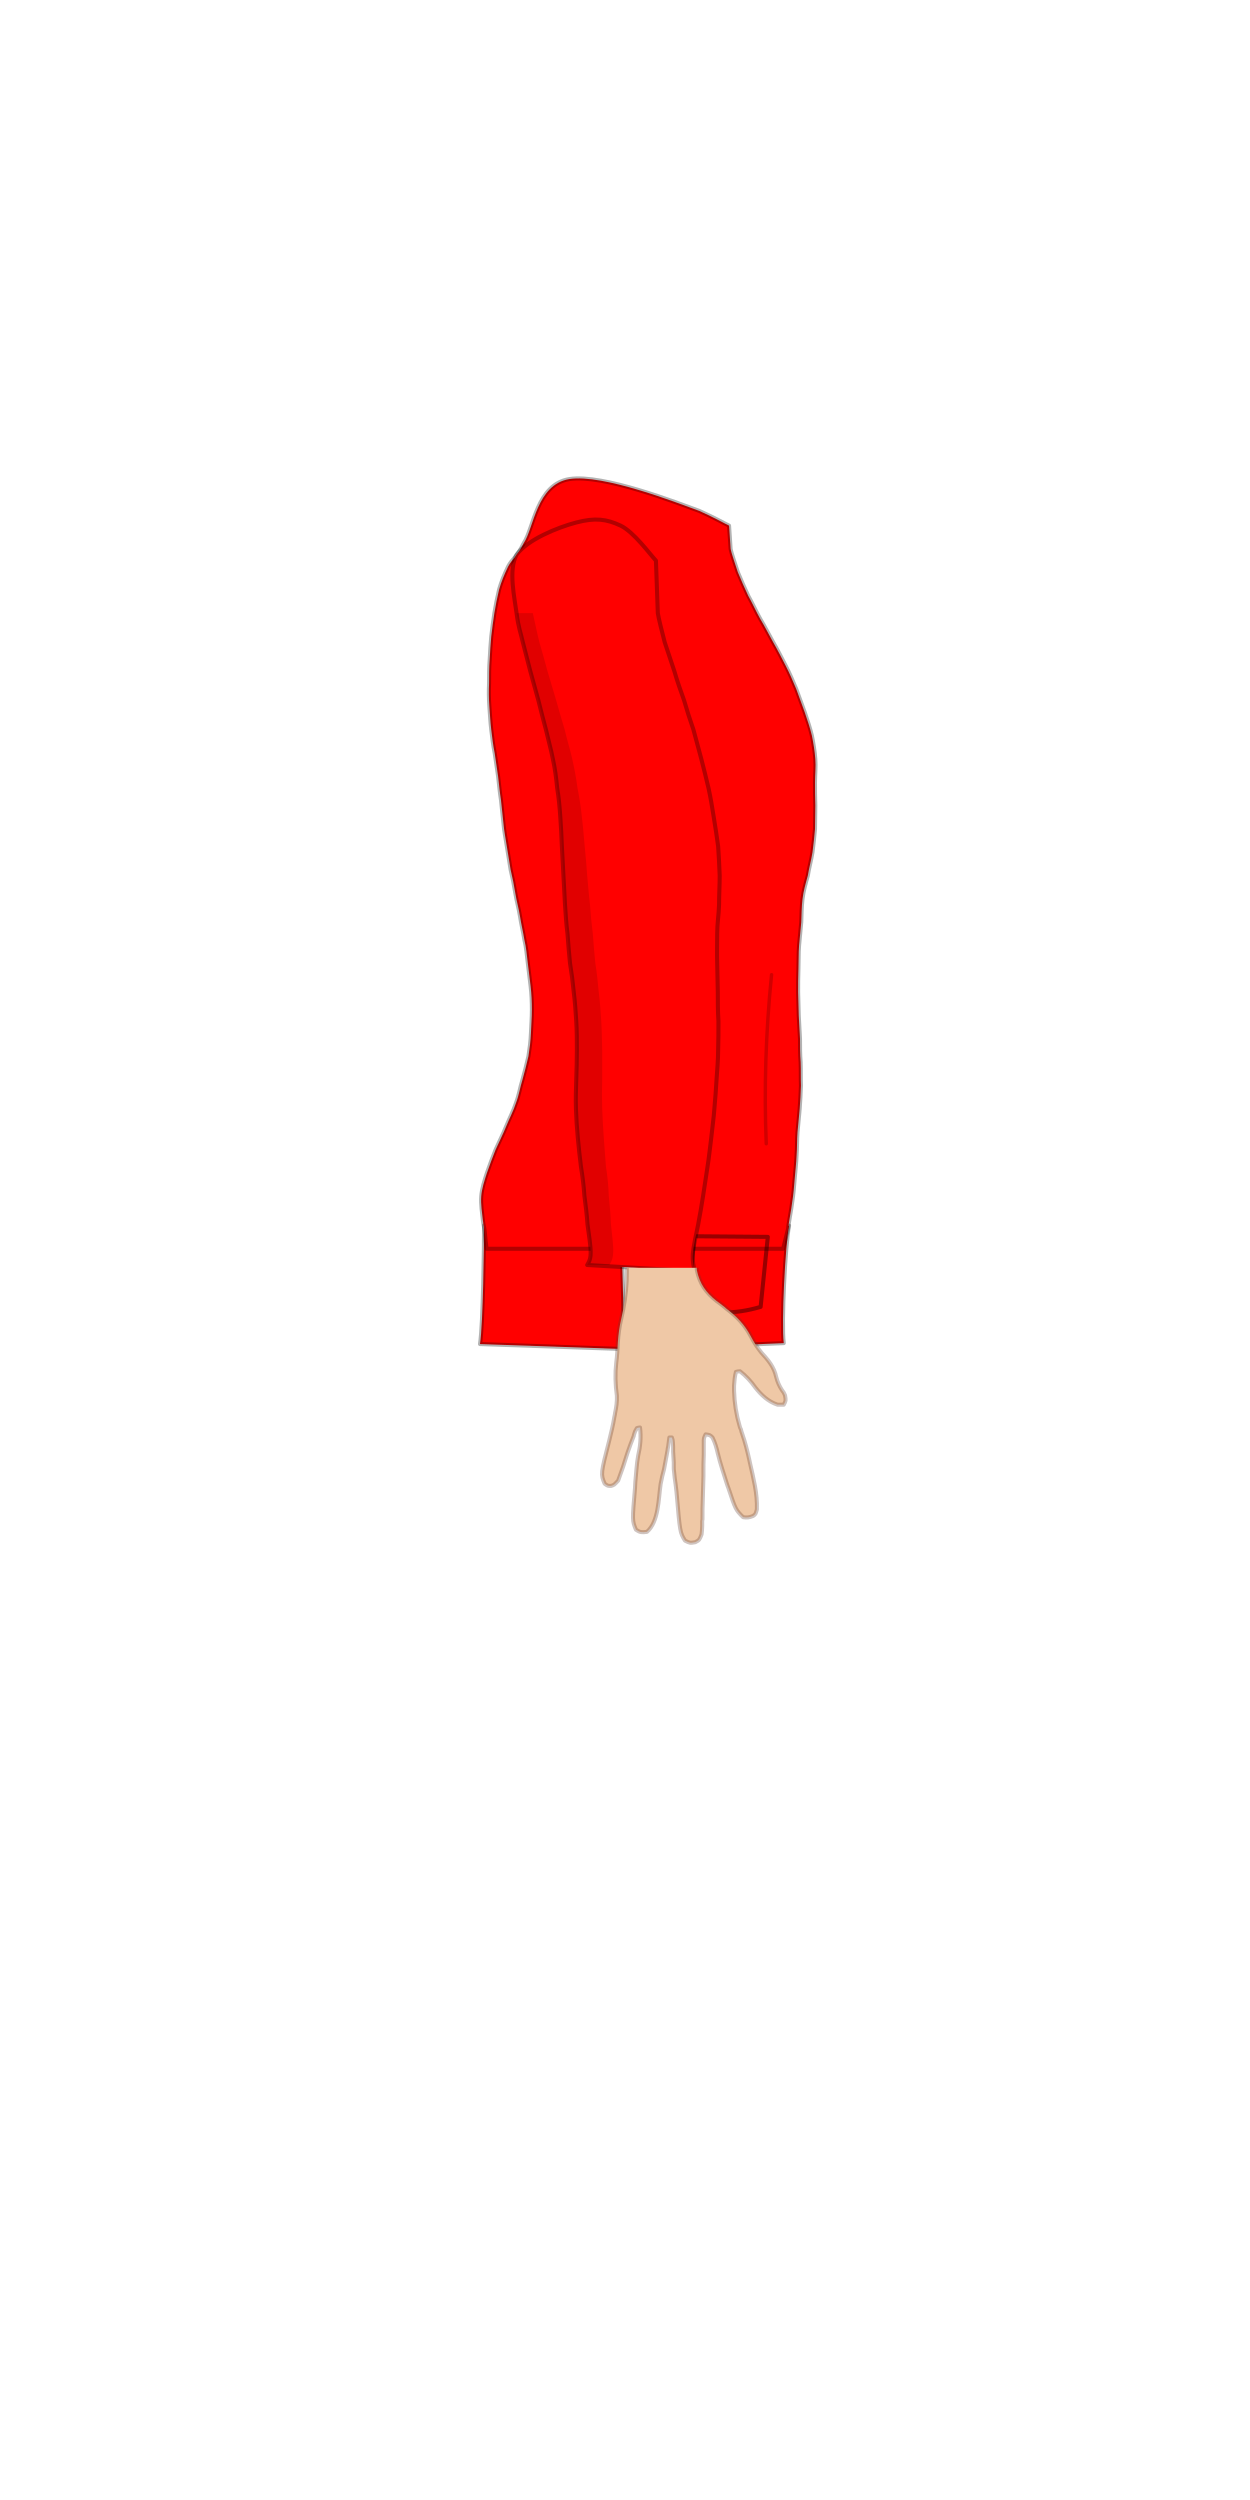
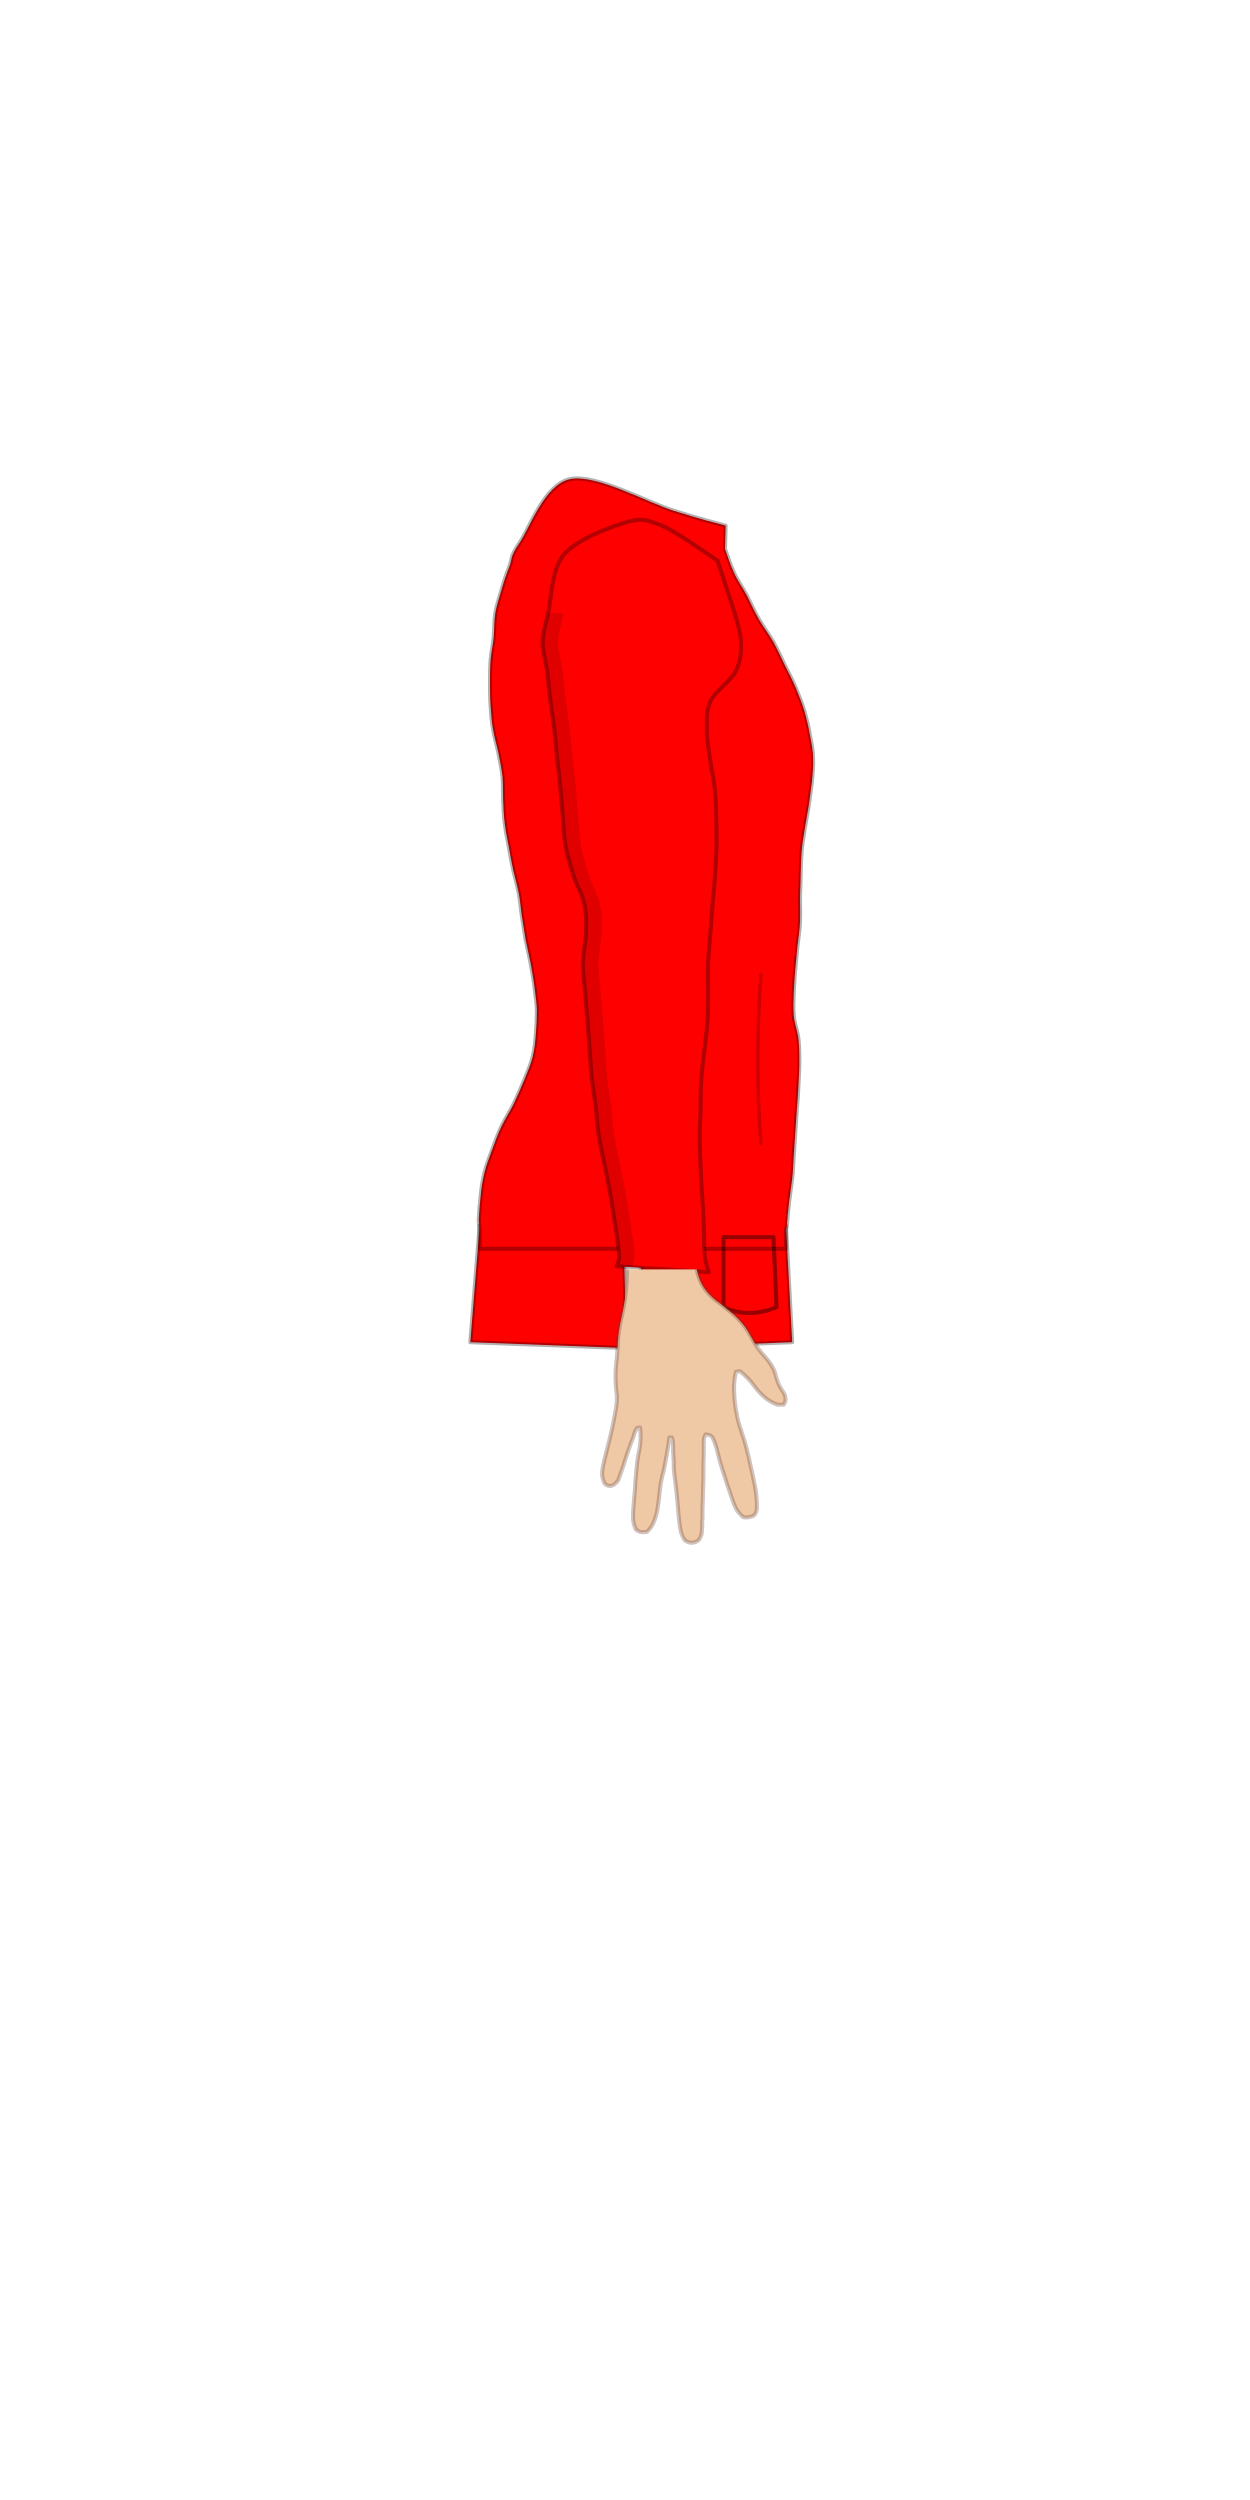
<svg xmlns="http://www.w3.org/2000/svg" viewBox="0 0 400 800">
  <g transform="matrix(-1 0 0 1 400 0)">
    <g id="ao_ba_ba_nam_trai_phai" stroke="#000" stroke-opacity="0.3" stroke-width="1.3" stroke-linejoin="round" stroke-linecap="round">
-       <path id="vat_sau_phai" d="M 201.2 393.7 C 201.0 399.9 200.3 425.1 200.3 431.7 L 246.4 430.1 C 245.4 423.5 245.1 398.4 245.1 392.1 Z" fill="#FF0000" />
-       <path id="vat_truoc_phai" d="M 147.5 392.2 C 148.7 398.4 150.0 423.3 149.2 429.8 L 194.7 431.7 C 194.4 425.1 192.7 399.9 192.2 393.7 Z" fill="#FF0000" />
-       <path id="than_ao_phai" d="M 166.7 168.2 C 168.4 167.4 170.7 166.0 176.2 163.5 C 183.1 161.0 207.0 151.6 217.8 153.3 C 228.3 155.0 229.2 169.1 232.4 173.8 C 234.7 178.5 236.1 178.8 237.4 181.3 C 238.6 183.8 239.6 186.2 240.3 188.7 C 240.9 191.3 241.4 193.7 241.8 196.2 C 242.2 198.7 242.5 201.2 242.8 203.7 C 243.0 206.2 243.2 208.6 243.3 211.1 C 243.5 213.7 243.5 216.1 243.5 218.6 C 243.6 221.1 243.6 223.5 243.4 226.1 C 243.2 228.6 243.1 231.0 242.8 233.5 C 242.5 236.1 242.2 238.5 241.7 241.0 C 241.3 243.5 241.0 245.9 240.6 248.5 C 240.3 251.0 240.1 253.4 239.7 255.9 C 239.4 258.4 239.2 260.9 238.9 263.4 C 238.7 265.9 238.2 268.3 237.8 270.9 C 237.4 273.4 237.0 275.8 236.6 278.3 C 236.0 280.8 235.5 283.3 235.1 285.8 C 234.7 288.3 234.0 290.7 233.6 293.2 C 233.2 295.8 232.6 298.2 232.2 300.7 C 231.6 303.2 231.4 305.7 231.1 308.2 C 230.8 310.7 230.5 313.1 230.2 315.6 C 229.9 318.2 229.8 320.6 229.8 323.1 C 229.8 325.6 230.0 328.1 230.1 330.6 C 230.2 333.1 230.5 335.5 230.9 338.0 C 231.5 340.6 232.1 343.0 232.8 345.5 C 233.6 348.0 233.9 350.4 234.9 353.0 C 235.7 355.5 237.0 357.9 238.0 360.4 C 239.0 362.9 240.3 365.4 241.4 367.9 C 242.4 370.4 243.3 372.8 244.2 375.4 C 245.0 377.9 245.8 380.3 246.0 382.8 C 246.2 385.3 245.7 388.4 245.5 390.3 C 245.3 392.1 245.1 392.4 244.9 394.0 C 244.8 395.6 244.4 398.7 244.3 399.6 L 149.4 399.6 C 149.2 398.7 148.3 395.2 148.0 394.0 C 147.7 392.8 147.9 393.7 147.7 392.2 C 147.5 390.6 146.8 387.2 146.5 384.7 C 146.1 382.2 145.9 379.8 145.7 377.2 C 145.5 374.7 145.2 372.3 145.1 369.8 C 144.9 367.3 145.0 364.8 144.8 362.3 C 144.6 359.8 144.3 357.4 144.1 354.8 C 143.9 352.3 143.8 349.9 143.7 347.4 C 143.8 344.9 143.7 342.4 143.8 339.9 C 144.0 337.4 144.0 335.0 144.0 332.4 C 144.1 329.9 144.3 327.5 144.4 325.0 C 144.5 322.5 144.5 320.0 144.6 317.5 C 144.6 315.0 144.6 312.6 144.5 310.0 C 144.4 307.5 144.5 305.1 144.3 302.6 C 144.1 300.1 143.8 297.6 143.6 295.1 C 143.5 292.6 143.5 290.2 143.2 287.7 C 142.9 285.1 142.2 282.7 141.5 280.2 C 141.1 277.7 140.4 275.2 140.0 272.7 C 139.7 270.2 139.4 267.8 139.2 265.3 C 139.2 262.7 139.1 260.3 139.1 257.8 C 139.2 255.3 139.2 252.8 139.2 250.3 C 139.2 247.8 138.9 245.4 139.1 242.9 C 139.3 240.3 139.7 237.9 140.2 235.4 C 140.8 232.9 141.6 230.5 142.5 227.9 C 143.4 225.4 144.3 223.0 145.2 220.5 C 146.3 217.9 147.3 215.5 148.6 213.0 C 149.9 210.5 151.1 208.1 152.6 205.5 C 154.0 203.0 155.2 200.6 156.7 198.1 C 158.1 195.6 159.2 193.1 160.6 190.6 C 161.8 188.1 162.8 185.7 163.9 183.1 C 164.7 180.6 166.0 176.9 166.2 175.7 Z" fill="#FF0000" />
-       <path id="xe_ta_phai" d="M 192.2 393.7 L 201.2 393.7" fill="none" stroke-opacity="0.45" />
-       <path id="tui_phai" d="M 154.3 395.8 L 177.8 395.6 L 179.9 418.0 Q 169.1 421.9 156.6 418.2 Z" fill="none" stroke-opacity="0.4" />
-       <path id="nep_ao_phai" d="M 153.1 311.9 Q 155.9 339.9 154.8 366.0" fill="none" stroke="#000" stroke-opacity="0.18" stroke-width="1.1" />
-       <path id="tay_ao_phai" d="M 190.1 179.4 C 191.9 177.5 197.2 170.2 201.4 168.2 C 205.9 166.1 209.5 165.6 215.6 167.2 C 221.7 168.8 231.2 172.7 234.7 177.5 C 237.4 182.4 235.3 191.5 234.7 196.2 C 234.1 200.9 233.4 202.4 232.7 205.5 C 231.9 208.6 231.1 211.8 230.3 214.8 C 229.4 217.9 228.6 221.1 227.7 224.2 C 227.0 227.2 226.1 230.4 225.3 233.5 C 224.6 236.6 223.7 239.7 223.1 242.8 C 222.4 245.9 222.0 249.1 221.7 252.2 C 221.2 255.2 220.9 258.4 220.7 261.5 C 220.5 264.6 220.3 267.7 220.2 270.8 C 220.0 273.9 219.9 277.1 219.7 280.2 C 219.5 283.2 219.4 286.4 219.2 289.5 C 219.0 292.6 218.8 295.7 218.4 298.8 C 218.2 301.9 217.9 305.1 217.6 308.2 C 217.1 311.2 216.7 314.4 216.4 317.5 C 216.0 320.6 215.8 323.7 215.6 326.8 C 215.4 329.9 215.4 333.1 215.4 336.1 C 215.4 339.2 215.5 342.4 215.6 345.5 C 215.7 348.5 215.8 351.7 215.7 354.8 C 215.6 357.8 215.4 361.0 215.1 364.1 C 214.8 367.1 214.5 370.3 214.1 373.3 C 213.6 376.4 213.2 379.5 213.0 382.6 C 212.6 385.6 212.2 388.8 212.0 391.8 C 211.6 394.9 210.9 399.0 211.0 401.1 C 211.0 403.2 211.8 404.2 212.1 404.8 L 177.7 406.8 C 177.9 405.8 178.5 403.7 178.3 401.2 C 178.1 398.7 177.2 395.0 176.6 391.9 C 176.0 388.8 175.5 385.7 175.0 382.6 C 174.6 379.6 174.0 376.4 173.6 373.4 C 173.1 370.3 172.8 367.1 172.4 364.1 C 172.1 361.0 171.6 357.8 171.4 354.8 C 171.1 351.7 170.9 348.5 170.7 345.4 C 170.5 342.4 170.2 339.2 170.2 336.1 C 170.1 333.1 170.1 329.9 170.1 326.8 C 170.3 323.7 170.3 320.6 170.3 317.5 C 170.4 314.4 170.4 311.2 170.5 308.1 C 170.6 305.1 170.5 301.9 170.5 298.8 C 170.5 295.7 170.0 292.6 169.9 289.5 C 169.9 286.4 169.7 283.2 169.7 280.2 C 169.8 277.1 170.0 273.9 170.2 270.8 C 170.6 267.7 171.1 264.6 171.6 261.5 C 172.1 258.4 172.6 255.2 173.3 252.1 C 174.0 249.1 174.8 245.9 175.6 242.8 C 176.4 239.7 177.3 236.6 178.1 233.5 C 179.2 230.4 180.2 227.2 181.1 224.1 C 182.2 221.1 183.3 217.9 184.2 214.8 C 185.2 211.7 186.3 208.6 187.3 205.5 C 188.1 202.4 189.3 197.7 189.5 196.2 Z" fill="#FF0000" />
-       <path id="bong_tay_phai" d="M 229.5 196.2 C 229.1 197.8 228.2 202.4 227.4 205.5 C 226.5 208.6 225.6 211.8 224.8 214.8 C 223.9 217.9 222.9 221.1 222.0 224.2 C 221.2 227.2 220.2 230.4 219.3 233.5 C 218.6 236.6 217.6 239.7 216.9 242.8 C 216.2 245.9 215.6 249.1 215.2 252.2 C 214.6 255.2 214.1 258.4 213.8 261.5 C 213.4 264.6 213.2 267.7 212.9 270.8 C 212.6 273.9 212.3 277.1 212.1 280.2 C 211.8 283.2 211.6 286.4 211.2 289.5 C 211.0 292.6 210.7 295.7 210.3 298.8 C 210.1 301.9 209.8 305.1 209.5 308.2 C 209.0 311.2 208.7 314.4 208.4 317.5 C 208.0 320.6 207.8 323.7 207.6 326.8 C 207.4 329.9 207.4 333.1 207.3 336.1 C 207.3 339.2 207.3 342.4 207.3 345.4 C 207.4 348.5 207.4 351.7 207.3 354.8 C 207.2 357.8 207.0 361.0 206.8 364.0 C 206.6 367.1 206.3 370.3 206.1 373.3 C 205.6 376.4 205.3 379.5 205.2 382.6 C 204.9 385.6 204.6 388.8 204.5 391.8 C 204.2 394.9 203.6 398.9 203.8 401.1 C 203.9 403.2 204.7 404.2 205.0 404.8 L 212.1 404.8 C 211.8 404.2 211.0 403.2 211.0 401.1 C 210.9 399.0 211.6 394.9 212.0 391.8 C 212.2 388.8 212.6 385.6 213.0 382.6 C 213.2 379.5 213.6 376.4 214.1 373.3 C 214.5 370.3 214.8 367.1 215.1 364.1 C 215.4 361.0 215.6 357.8 215.7 354.8 C 215.8 351.7 215.7 348.5 215.6 345.5 C 215.5 342.4 215.4 339.2 215.4 336.1 C 215.4 333.1 215.4 329.9 215.6 326.8 C 215.8 323.7 216.0 320.6 216.4 317.5 C 216.7 314.4 217.1 311.2 217.6 308.2 C 217.9 305.1 218.2 301.9 218.4 298.8 C 218.8 295.7 219.0 292.6 219.2 289.5 C 219.4 286.4 219.5 283.2 219.7 280.2 C 219.9 277.1 220.0 273.9 220.2 270.8 C 220.3 267.7 220.5 264.6 220.7 261.5 C 220.9 258.4 221.2 255.2 221.7 252.2 C 222.0 249.1 222.4 245.9 223.1 242.8 C 223.7 239.7 224.6 236.6 225.3 233.5 C 226.1 230.4 227.0 227.2 227.7 224.2 C 228.6 221.1 229.4 217.9 230.3 214.8 C 231.1 211.8 231.9 208.6 232.7 205.5 C 233.4 202.4 234.4 197.8 234.7 196.2 Z" fill="#000" fill-opacity="0.12" stroke="none" />
-       <clipPath id="ban_tay_cat_phai">
-         <rect x="0" y="405.7" width="400" height="394.3" />
+       <path id="vat_sau_phai" d="M 200.5 394.0 C 200.3 400.3 199.7 425.1 199.5 431.4 L 249.5 429.5 C 249.0 423.2 247.0 398.4 246.5 392.2 Z" fill="#FF0000" />
+       <path id="vat_truoc_phai" d="M 148.5 392.2 C 148.2 398.4 146.8 423.2 146.5 429.5 L 195.5 431.4 C 195.3 425.1 194.7 400.3 194.5 394.0 Z" fill="#FF0000" />
+       <path id="than_ao_phai" d="M 167.8 168.2 C 170.5 167.5 176.0 166.1 184.2 163.5 C 192.5 161.0 209.2 151.6 217.5 153.3 C 225.8 155.0 230.5 169.1 233.8 173.8 C 237.0 178.5 236.0 178.8 237.0 181.3 C 238.0 183.8 238.8 186.2 239.5 188.7 C 240.2 191.3 241.1 193.7 241.5 196.2 C 241.9 198.7 241.8 201.1 242.0 203.7 C 242.2 206.2 242.8 208.6 243.0 211.1 C 243.2 213.7 243.2 216.1 243.2 218.6 C 243.2 221.1 243.2 223.5 243.0 226.1 C 242.8 228.6 242.7 231.0 242.2 233.5 C 241.8 236.0 241.0 238.5 240.5 241.0 C 240.0 243.5 239.5 245.9 239.2 248.5 C 239.0 251.0 239.1 253.4 239.0 255.9 C 238.9 258.4 238.8 260.9 238.5 263.4 C 238.2 265.9 237.7 268.3 237.2 270.9 C 236.8 273.4 236.3 275.8 235.8 278.3 C 235.2 280.8 234.5 283.3 234.0 285.8 C 233.5 288.3 233.4 290.7 233.0 293.2 C 232.6 295.8 232.2 298.2 231.8 300.7 C 231.3 303.2 230.7 305.7 230.2 308.2 C 229.8 310.7 229.3 313.1 229.0 315.6 C 228.7 318.2 228.3 320.6 228.2 323.1 C 228.2 325.6 228.3 328.1 228.5 330.6 C 228.7 333.1 228.9 335.5 229.5 338.0 C 230.1 340.6 231.2 343.0 232.2 345.5 C 233.2 348.0 234.3 350.4 235.5 353.0 C 236.7 355.5 238.3 357.9 239.5 360.4 C 240.7 362.9 241.6 365.4 242.5 367.9 C 243.4 370.4 244.4 372.8 245.0 375.4 C 245.6 377.9 246.0 380.3 246.2 382.8 C 246.5 385.3 246.7 388.4 246.8 390.3 C 246.8 392.2 246.5 392.4 246.5 394.0 C 246.5 395.6 246.5 398.7 246.5 399.6 L 148.5 399.6 C 148.5 398.7 148.5 395.2 148.5 394.0 C 148.5 392.8 148.4 393.7 148.2 392.2 C 148.1 390.6 147.8 387.2 147.5 384.7 C 147.2 382.2 146.8 379.7 146.5 377.2 C 146.2 374.7 146.2 372.3 146.0 369.8 C 145.8 367.2 145.7 364.8 145.5 362.3 C 145.3 359.8 145.2 357.4 145.0 354.8 C 144.8 352.3 144.6 349.9 144.5 347.4 C 144.4 344.8 144.2 342.4 144.2 339.9 C 144.2 337.4 144.2 335.0 144.5 332.4 C 144.8 329.9 145.8 327.5 146.0 325.0 C 146.2 322.5 146.1 320.0 146.0 317.5 C 145.9 315.0 145.7 312.6 145.5 310.0 C 145.3 307.5 145.0 305.1 144.8 302.6 C 144.5 300.1 144.1 297.6 144.0 295.1 C 143.9 292.6 144.0 290.2 144.0 287.6 C 144.0 285.1 143.8 282.7 143.8 280.2 C 143.7 277.7 143.7 275.2 143.5 272.7 C 143.3 270.2 142.9 267.8 142.5 265.3 C 142.1 262.7 141.6 260.3 141.2 257.8 C 140.9 255.3 140.5 252.8 140.2 250.3 C 140.0 247.8 139.7 245.4 139.8 242.9 C 139.8 240.3 140.3 237.9 140.8 235.4 C 141.2 232.9 141.8 230.4 142.5 227.9 C 143.2 225.4 144.2 223.0 145.2 220.5 C 146.3 217.9 147.5 215.5 148.8 213.0 C 150.0 210.5 151.1 208.1 152.5 205.5 C 153.9 203.0 155.8 200.6 157.2 198.1 C 158.7 195.5 159.7 193.1 161.0 190.6 C 162.3 188.1 164.1 185.7 165.2 183.1 C 166.4 180.6 167.5 176.9 168.0 175.7 Z" fill="#FF0000" />
+       <path id="xe_ta_phai" d="M 194.5 394.0 L 200.5 394.0" fill="none" stroke-opacity="0.45" />
+       <path id="tui_phai" d="M 152.5 395.9 L 168.5 395.9 L 168.5 418.3 Q 160.5 422.0 151.5 418.3 Z" fill="none" stroke-opacity="0.4" />
+       <path id="nep_ao_phai" d="M 156.5 311.9 Q 158.5 339.9 156.5 366.0" fill="none" stroke="#000" stroke-opacity="0.18" stroke-width="1.1" />
+       <path id="tay_ao_phai" d="M 170.4 179.4 C 173.4 177.5 183.3 170.3 188.2 168.2 C 193.2 166.2 195.0 165.7 200.2 167.3 C 205.5 168.9 215.5 172.7 219.6 177.5 C 223.6 182.4 223.5 191.5 224.6 196.2 C 225.7 200.9 226.3 202.5 226.4 205.5 C 226.4 208.6 225.3 211.8 224.9 214.9 C 224.5 217.9 224.3 221.1 223.9 224.2 C 223.5 227.3 223.0 230.4 222.6 233.5 C 222.3 236.6 222.0 239.8 221.7 242.9 C 221.3 245.9 221.0 249.1 220.7 252.2 C 220.4 255.3 220.2 258.4 219.9 261.5 C 219.7 264.6 219.5 267.8 219.0 270.9 C 218.4 273.9 217.5 277.1 216.5 280.2 C 215.5 283.3 213.6 286.4 213.0 289.5 C 212.3 292.6 212.4 295.8 212.5 298.8 C 212.6 301.9 213.5 305.1 213.5 308.2 C 213.6 311.3 213.0 314.4 212.8 317.5 C 212.5 320.6 212.3 323.8 212.0 326.8 C 211.8 329.9 211.5 333.1 211.3 336.2 C 211.1 339.2 210.9 342.4 210.6 345.5 C 210.2 348.6 209.7 351.8 209.3 354.8 C 209.0 357.9 208.8 361.1 208.3 364.2 C 207.8 367.2 207.0 370.4 206.4 373.5 C 205.7 376.6 205.2 379.7 204.6 382.8 C 204.1 385.9 203.6 389.1 203.1 392.2 C 202.7 395.2 202.0 399.3 201.9 401.5 C 201.8 403.6 202.5 404.6 202.7 405.2 L 173.2 407.1 C 173.5 406.2 174.3 404.0 174.5 401.5 C 174.8 399.0 174.6 395.2 174.8 392.2 C 174.9 389.1 175.1 385.9 175.3 382.8 C 175.5 379.7 175.7 376.6 175.8 373.5 C 175.9 370.4 176.1 367.2 176.1 364.2 C 176.1 361.1 175.9 357.9 175.8 354.8 C 175.8 351.8 175.8 348.6 175.6 345.5 C 175.4 342.4 175.0 339.2 174.6 336.2 C 174.3 333.1 173.8 329.9 173.6 326.8 C 173.4 323.8 173.4 320.6 173.4 317.5 C 173.4 314.4 173.5 311.3 173.4 308.2 C 173.3 305.1 172.9 301.9 172.7 298.8 C 172.5 295.8 172.2 292.6 172.0 289.5 C 171.7 286.4 171.4 283.3 171.2 280.2 C 171.0 277.1 170.8 273.9 170.7 270.9 C 170.7 267.8 170.7 264.6 170.8 261.5 C 170.9 258.4 170.9 255.3 171.3 252.2 C 171.6 249.1 172.4 245.9 172.8 242.9 C 173.2 239.8 173.9 236.6 173.8 233.5 C 173.8 230.4 174.1 227.3 172.6 224.2 C 171.0 221.1 166.2 217.9 164.6 214.9 C 163.0 211.8 162.8 208.6 162.9 205.5 C 162.9 202.5 164.5 197.8 164.9 196.2 Z" fill="#FF0000" />
+       <path id="bong_tay_phai" d="M 219.6 196.2 C 219.9 197.8 221.3 202.5 221.4 205.5 C 221.4 208.6 220.3 211.8 219.9 214.9 C 219.5 217.9 219.3 221.1 218.9 224.2 C 218.5 227.3 218.0 230.4 217.6 233.5 C 217.3 236.6 217.0 239.8 216.7 242.9 C 216.3 245.9 216.0 249.1 215.7 252.2 C 215.4 255.3 215.2 258.4 214.9 261.5 C 214.7 264.6 214.5 267.8 214.0 270.9 C 213.4 273.9 212.5 277.1 211.5 280.2 C 210.5 283.3 208.6 286.4 208.0 289.5 C 207.3 292.6 207.4 295.8 207.5 298.8 C 207.6 301.9 208.5 305.1 208.5 308.2 C 208.6 311.3 208.0 314.4 207.8 317.5 C 207.5 320.6 207.3 323.8 207.0 326.8 C 206.8 329.9 206.5 333.1 206.3 336.2 C 206.1 339.2 205.9 342.4 205.6 345.5 C 205.2 348.6 204.7 351.8 204.3 354.8 C 204.0 357.9 203.8 361.1 203.3 364.2 C 202.8 367.2 202.0 370.4 201.4 373.5 C 200.7 376.6 200.2 379.7 199.6 382.8 C 199.1 385.9 198.6 389.1 198.1 392.2 C 197.7 395.2 197.0 399.3 196.9 401.5 C 196.8 403.6 197.5 404.6 197.7 405.2 L 202.7 405.2 C 202.5 404.6 201.8 403.6 201.9 401.5 C 202.0 399.3 202.7 395.2 203.1 392.2 C 203.6 389.1 204.1 385.9 204.6 382.8 C 205.2 379.7 205.7 376.6 206.4 373.5 C 207.0 370.4 207.8 367.2 208.3 364.2 C 208.8 361.1 209.0 357.9 209.3 354.8 C 209.7 351.8 210.2 348.6 210.6 345.5 C 210.9 342.4 211.1 339.2 211.3 336.2 C 211.5 333.1 211.8 329.9 212.0 326.8 C 212.3 323.8 212.5 320.6 212.8 317.5 C 213.0 314.4 213.6 311.3 213.5 308.2 C 213.5 305.1 212.6 301.9 212.5 298.8 C 212.4 295.8 212.3 292.6 213.0 289.5 C 213.6 286.4 215.5 283.3 216.5 280.2 C 217.5 277.1 218.4 273.9 219.0 270.9 C 219.5 267.8 219.7 264.6 219.9 261.5 C 220.2 258.4 220.4 255.3 220.7 252.2 C 221.0 249.1 221.3 245.9 221.7 242.9 C 222.0 239.8 222.3 236.6 222.6 233.5 C 223.0 230.4 223.5 227.3 223.9 224.2 C 224.3 221.1 224.5 217.9 224.9 214.9 C 225.3 211.8 226.4 208.6 226.4 205.5 C 226.3 202.5 224.9 197.8 224.6 196.2 Z" fill="#000" fill-opacity="0.12" stroke="none" />
+       <clipPath id="cat_tay_ba_ba_nam_phai">
+         <rect x="0" y="406.2" width="400" height="393.8" />
      </clipPath>
-       <g id="ban_tay_phai" clip-path="url(#ban_tay_cat_phai)" stroke="#5E3A2C" stroke-width="1.3" stroke-linejoin="round">
+       <g id="ban_tay_phai" clip-path="url(#cat_tay_ba_ba_nam_phai)" stroke="#5E3A2C" stroke-width="1.3" stroke-linejoin="round">
        <path d="M 213.0 174.8 C 215.7 177.0 218.2 179.3 218.7 182.9 C 218.8 184.0 218.8 184.0 218.5 184.5 C 218.5 186.2 218.7 187.8 218.9 189.4 C 219.0 190.5 219.0 190.5 219.0 192.4 C 219.1 192.9 219.2 193.5 219.2 194.0 C 220.4 194.7 220.4 194.7 221.8 195.2 C 223.8 197.6 224.8 199.8 225.1 202.8 C 225.0 204.0 225.0 204.0 224.3 205.5 C 223.2 207.9 223.2 210.5 223.0 213.2 C 222.8 217.1 222.3 220.9 221.8 224.8 C 221.1 229.0 220.7 233.2 220.2 237.4 C 220.2 238.2 220.1 239.1 220.0 239.9 C 219.8 241.8 219.6 243.8 219.3 245.8 C 219.2 247.1 219.1 248.4 218.9 249.7 C 218.4 254.4 218.0 259.1 217.6 263.8 C 217.5 265.1 217.4 266.4 217.2 267.8 C 217.2 268.2 217.2 268.6 217.1 269.1 C 217.1 269.3 217.1 269.3 217.0 270.4 C 217.0 270.8 216.9 271.1 216.9 271.5 C 216.7 272.9 216.1 274.2 215.5 275.5 C 215.3 276.2 215.2 276.9 215.1 277.7 C 214.7 279.7 213.8 281.2 212.8 283.0 C 209.3 289.4 210.0 298.7 211.1 305.6 C 211.5 309.9 210.9 314.3 210.6 318.6 C 210.5 319.1 210.5 319.6 210.4 320.2 C 210.3 321.4 210.3 322.5 210.2 323.6 C 210.1 325.3 209.9 327.1 209.8 328.8 C 209.5 332.1 209.3 335.4 209.0 338.8 C 208.9 339.3 208.9 339.9 208.9 340.4 C 208.8 342.0 208.6 343.6 208.5 345.2 C 208.4 345.5 208.4 345.5 208.3 346.7 C 208.1 349.7 207.7 352.7 207.0 355.7 C 206.7 357.4 206.6 359.1 206.4 360.8 C 206.1 364.7 205.4 368.5 204.6 372.3 C 204.2 374.2 203.8 376.1 203.4 377.9 C 203.3 378.1 203.3 378.1 203.1 379.1 C 202.2 383.6 201.6 388.1 200.9 392.6 C 200.7 394.2 200.4 395.9 200.2 397.6 C 198.8 405.9 199.3 413.8 201.2 422.0 C 201.8 424.5 202.1 426.9 202.3 429.6 C 202.4 431.7 202.5 433.9 202.8 436.1 C 203.2 439.5 203.1 443.1 202.6 446.6 C 202.5 448.5 202.8 450.4 203.2 452.3 C 203.2 452.5 203.2 452.5 203.4 453.4 C 203.8 455.9 204.4 458.3 205.0 460.8 C 207.8 471.7 207.8 471.7 206.5 474.8 C 205.5 475.5 205.5 475.5 204.5 475.5 C 203.5 475.2 203.5 475.2 202.2 473.8 C 201.1 470.9 200.1 467.9 199.2 464.9 C 198.6 463.1 197.9 461.3 197.2 459.5 C 197.2 459.3 197.2 459.3 196.8 458.1 C 196.6 457.7 196.4 457.4 196.2 457.0 C 195.9 456.9 195.6 456.8 195.2 456.8 C 194.8 459.8 195.1 462.9 195.8 465.9 C 196.3 468.6 196.4 471.5 196.7 474.3 C 196.7 474.9 196.8 475.6 196.8 476.2 C 197.7 486.6 197.7 486.6 196.5 489.5 C 195.2 490.4 194.6 490.4 193.0 490.2 C 189.2 487.0 189.3 479.6 188.6 474.9 C 188.3 473.2 187.9 471.6 187.5 470.1 C 187.1 468.1 186.8 466.2 186.4 464.2 C 186.4 463.9 186.3 463.4 186.2 463.0 C 186.1 462.0 185.9 461.0 185.8 460.0 C 185.5 460.0 185.2 460.0 185.0 460.0 C 184.6 460.9 184.7 462.0 184.6 463.0 C 184.6 463.6 184.6 464.1 184.6 464.6 C 184.5 465.7 184.5 466.8 184.4 467.9 C 184.4 468.4 184.4 468.9 184.4 469.4 C 184.4 469.9 184.4 470.4 184.3 470.9 C 184.2 472.3 184.0 473.6 183.8 475.0 C 183.7 475.9 183.6 476.8 183.5 477.6 C 182.4 490.4 182.4 490.4 180.8 493.0 C 179.2 493.8 179.2 493.8 177.5 493.5 C 176.2 492.8 176.2 492.8 175.5 491.0 C 175.4 490.1 175.3 489.2 175.3 488.4 C 175.3 487.8 175.3 487.3 175.3 486.7 C 175.2 486.4 175.2 486.4 175.2 484.9 C 175.2 484.3 175.2 483.7 175.2 483.1 C 175.1 479.5 175.0 475.9 174.9 472.4 C 174.9 472.0 174.9 471.6 174.9 471.2 C 174.9 469.4 174.9 467.5 174.8 465.6 C 174.8 464.9 174.8 464.2 174.8 463.6 C 174.8 462.9 174.8 462.3 174.8 461.7 C 174.8 460.2 174.8 460.2 174.2 459.0 C 172.8 459.2 172.8 459.2 172.0 460.0 C 171.2 461.6 170.7 463.3 170.3 465.1 C 169.5 468.4 168.4 471.6 167.4 474.8 C 167.2 475.3 167.1 475.8 166.9 476.2 C 164.6 483.1 164.6 483.1 162.2 485.5 C 161.0 485.7 160.2 485.6 159.0 485.1 C 158.2 484.5 158.2 484.5 157.8 483.0 C 157.6 478.0 158.9 473.1 160.0 468.2 C 160.1 467.8 160.2 467.3 160.3 466.8 C 160.9 464.1 161.6 461.4 162.5 458.8 C 162.7 458.3 162.8 457.9 162.9 457.4 C 163.1 457.1 163.2 456.8 163.3 456.4 C 164.4 452.7 165.0 448.9 165.1 445.1 C 165.1 444.5 165.1 443.9 165.1 443.4 C 165.0 441.9 164.9 440.5 164.5 439.0 C 164.1 438.9 163.7 438.8 163.2 438.8 C 161.3 440.3 159.7 442.0 158.3 444.0 C 156.4 446.4 154.2 448.5 151.2 449.5 C 150.6 449.5 149.9 449.5 149.2 449.5 C 148.5 448.2 148.5 448.2 148.8 446.5 C 149.2 445.6 149.2 445.6 149.8 444.8 C 150.7 443.4 151.2 442.2 151.6 440.7 C 152.3 437.4 154.2 435.2 156.4 432.8 C 157.7 431.2 158.8 429.4 159.8 427.5 C 161.7 423.9 164.2 421.3 167.5 418.8 C 167.9 418.4 168.3 418.1 168.7 417.8 C 169.3 417.3 170.0 416.8 170.7 416.3 C 174.1 413.6 176.1 410.8 177.0 406.5 C 177.2 404.1 177.3 401.7 177.4 399.3 C 177.4 398.5 177.5 397.7 177.5 396.9 C 177.6 395.8 177.6 394.6 177.7 393.4 C 177.8 388.6 178.1 383.8 178.4 379.0 C 178.5 376.9 178.6 374.9 178.7 372.8 C 178.7 372.4 178.7 372.0 178.7 371.6 C 178.8 366.6 178.8 361.7 178.8 356.7 C 178.8 355.8 178.8 354.9 178.8 354.0 C 178.8 348.2 178.2 342.6 177.4 336.9 C 176.6 330.6 176.2 324.4 176.3 318.1 C 176.4 307.5 175.4 297.0 174.3 286.5 C 172.9 272.3 172.9 258.4 175.1 244.3 C 176.3 236.5 176.6 228.9 174.5 221.2 C 173.4 220.1 172.3 219.4 171.0 218.5 C 168.6 216.8 166.6 214.8 165.0 212.2 C 165.2 210.9 165.2 210.9 165.8 209.8 C 166.0 208.0 165.8 207.2 165.4 205.5 C 164.7 202.9 164.6 201.0 165.8 198.5 C 166.0 198.2 166.2 197.9 166.5 197.7 C 167.5 196.1 167.9 194.5 168.3 192.7 C 169.1 189.2 169.1 189.2 170.2 187.8 C 171.1 187.2 171.1 187.2 172.2 186.7 C 172.5 186.6 172.9 186.4 173.2 186.2 C 174.2 185.8 174.2 185.8 175.7 185.3 C 176.1 185.1 176.4 184.9 176.8 184.8 C 177.1 183.2 177.1 183.2 177.2 181.5 C 179.0 177.1 182.8 174.4 187.0 172.5 C 195.5 169.2 205.2 170.1 213.0 174.8 Z" fill="#EFC8A6" />
        <path fill="#D29A78" fill-opacity="0.4" stroke="none" d="" />
      </g>
    </g>
  </g>
</svg>
